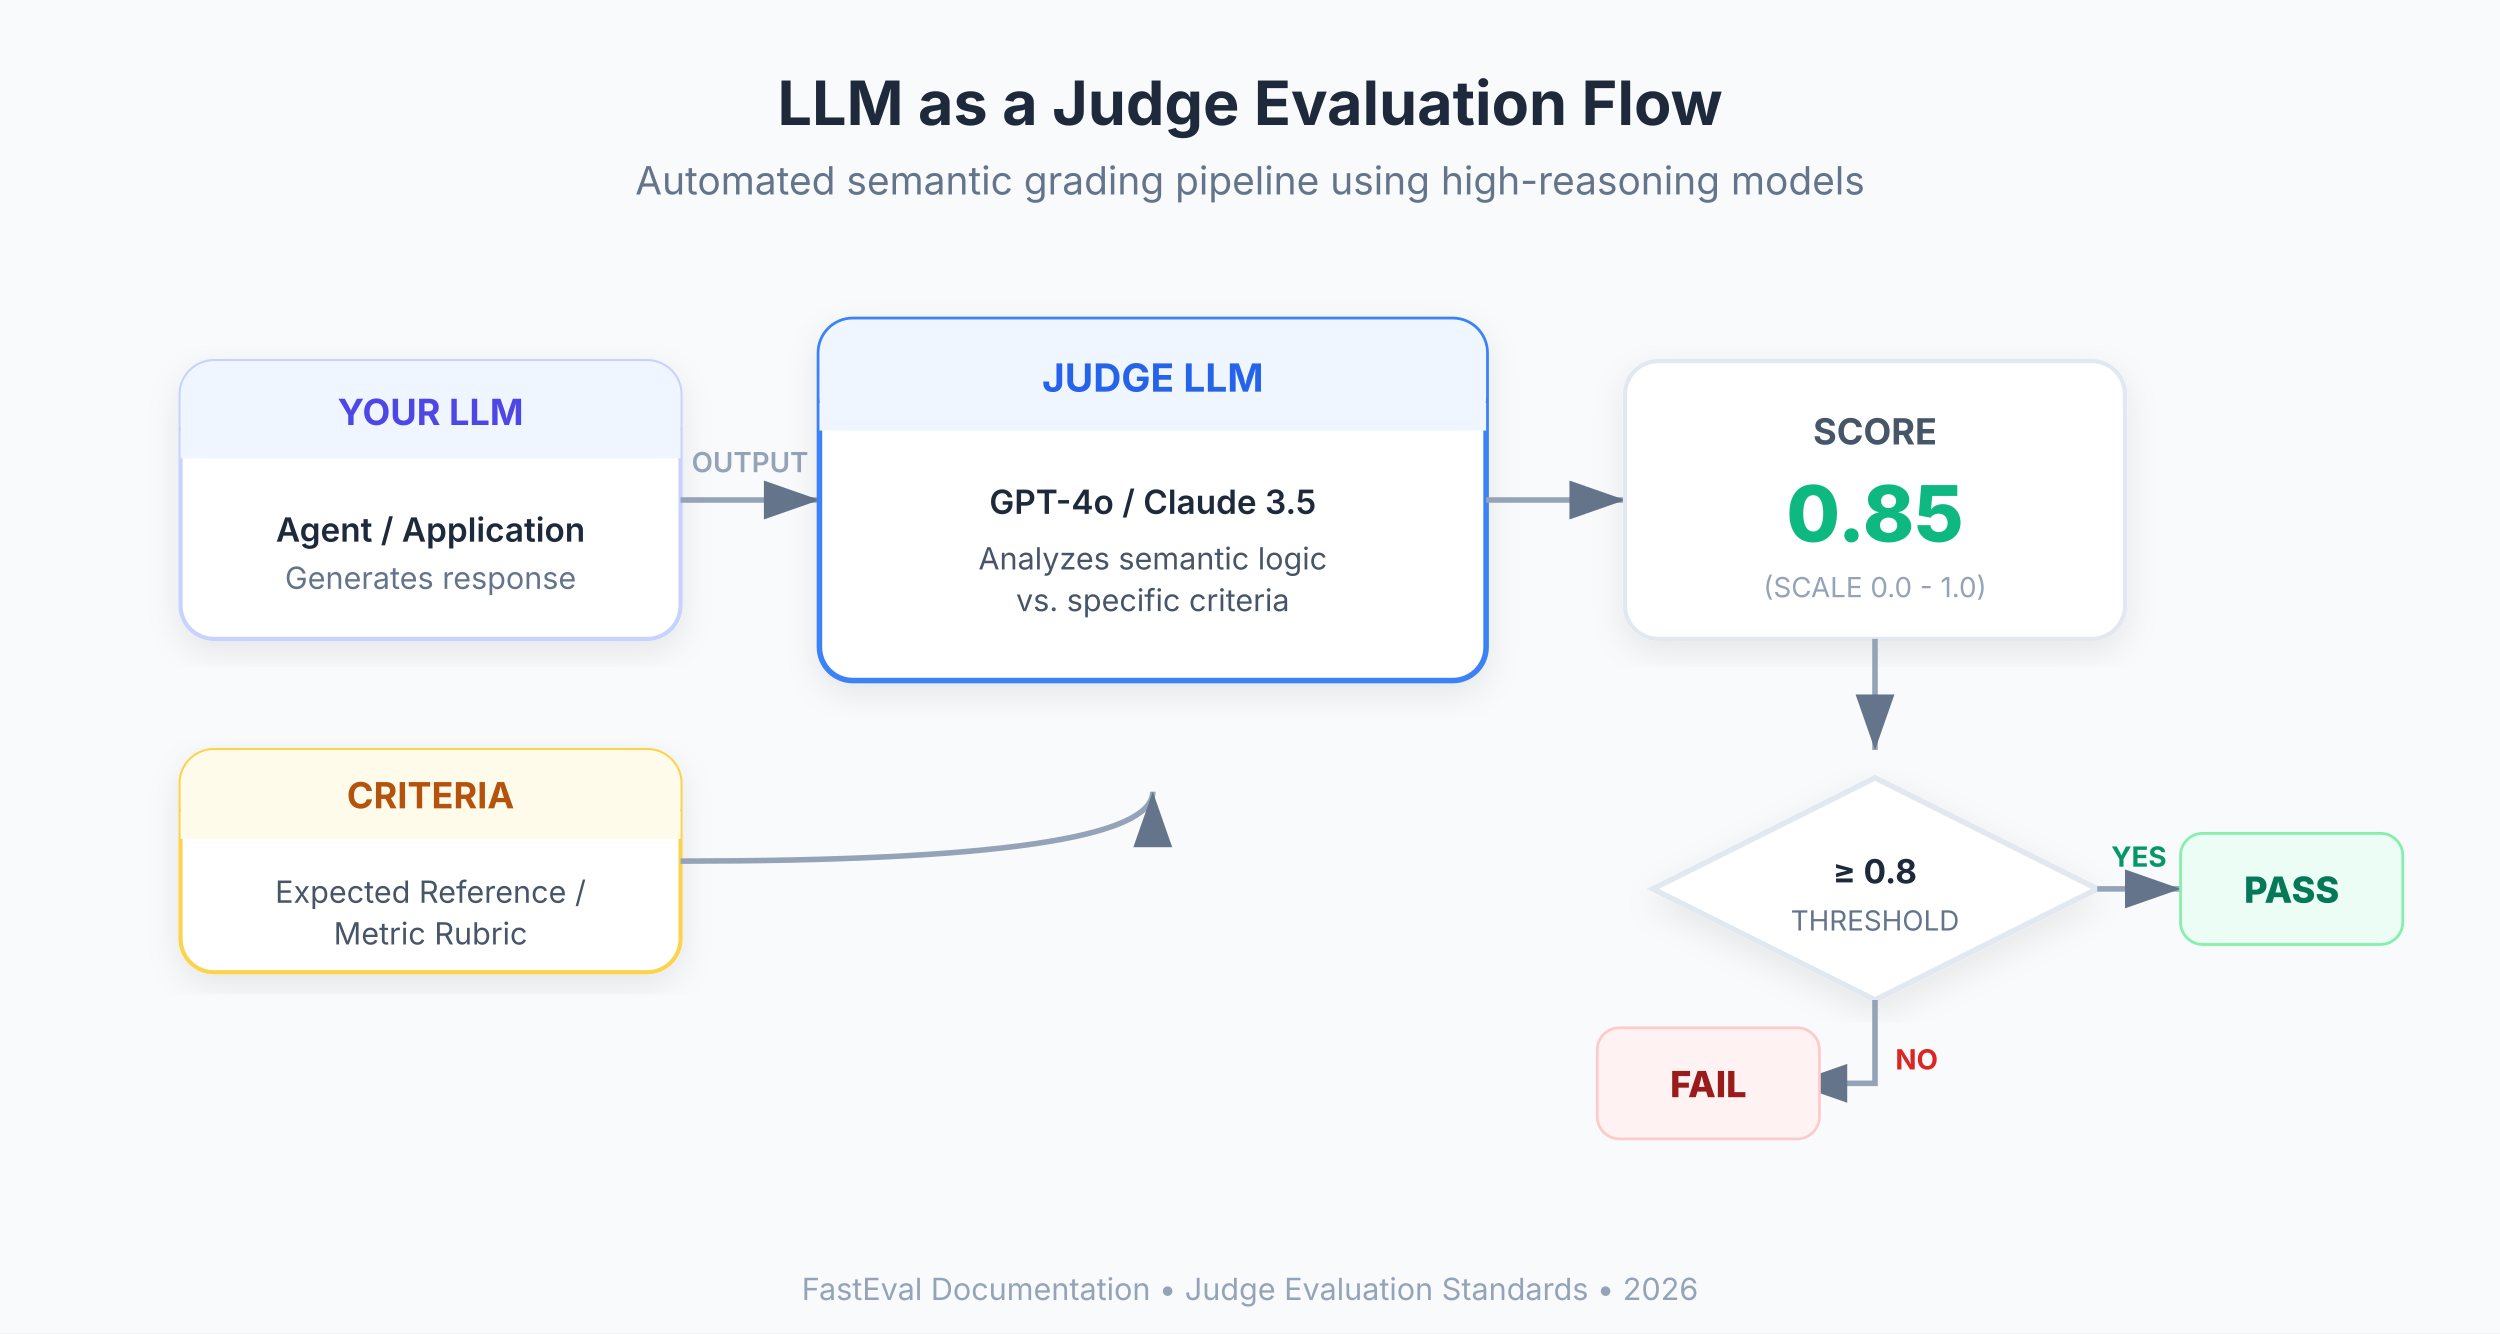
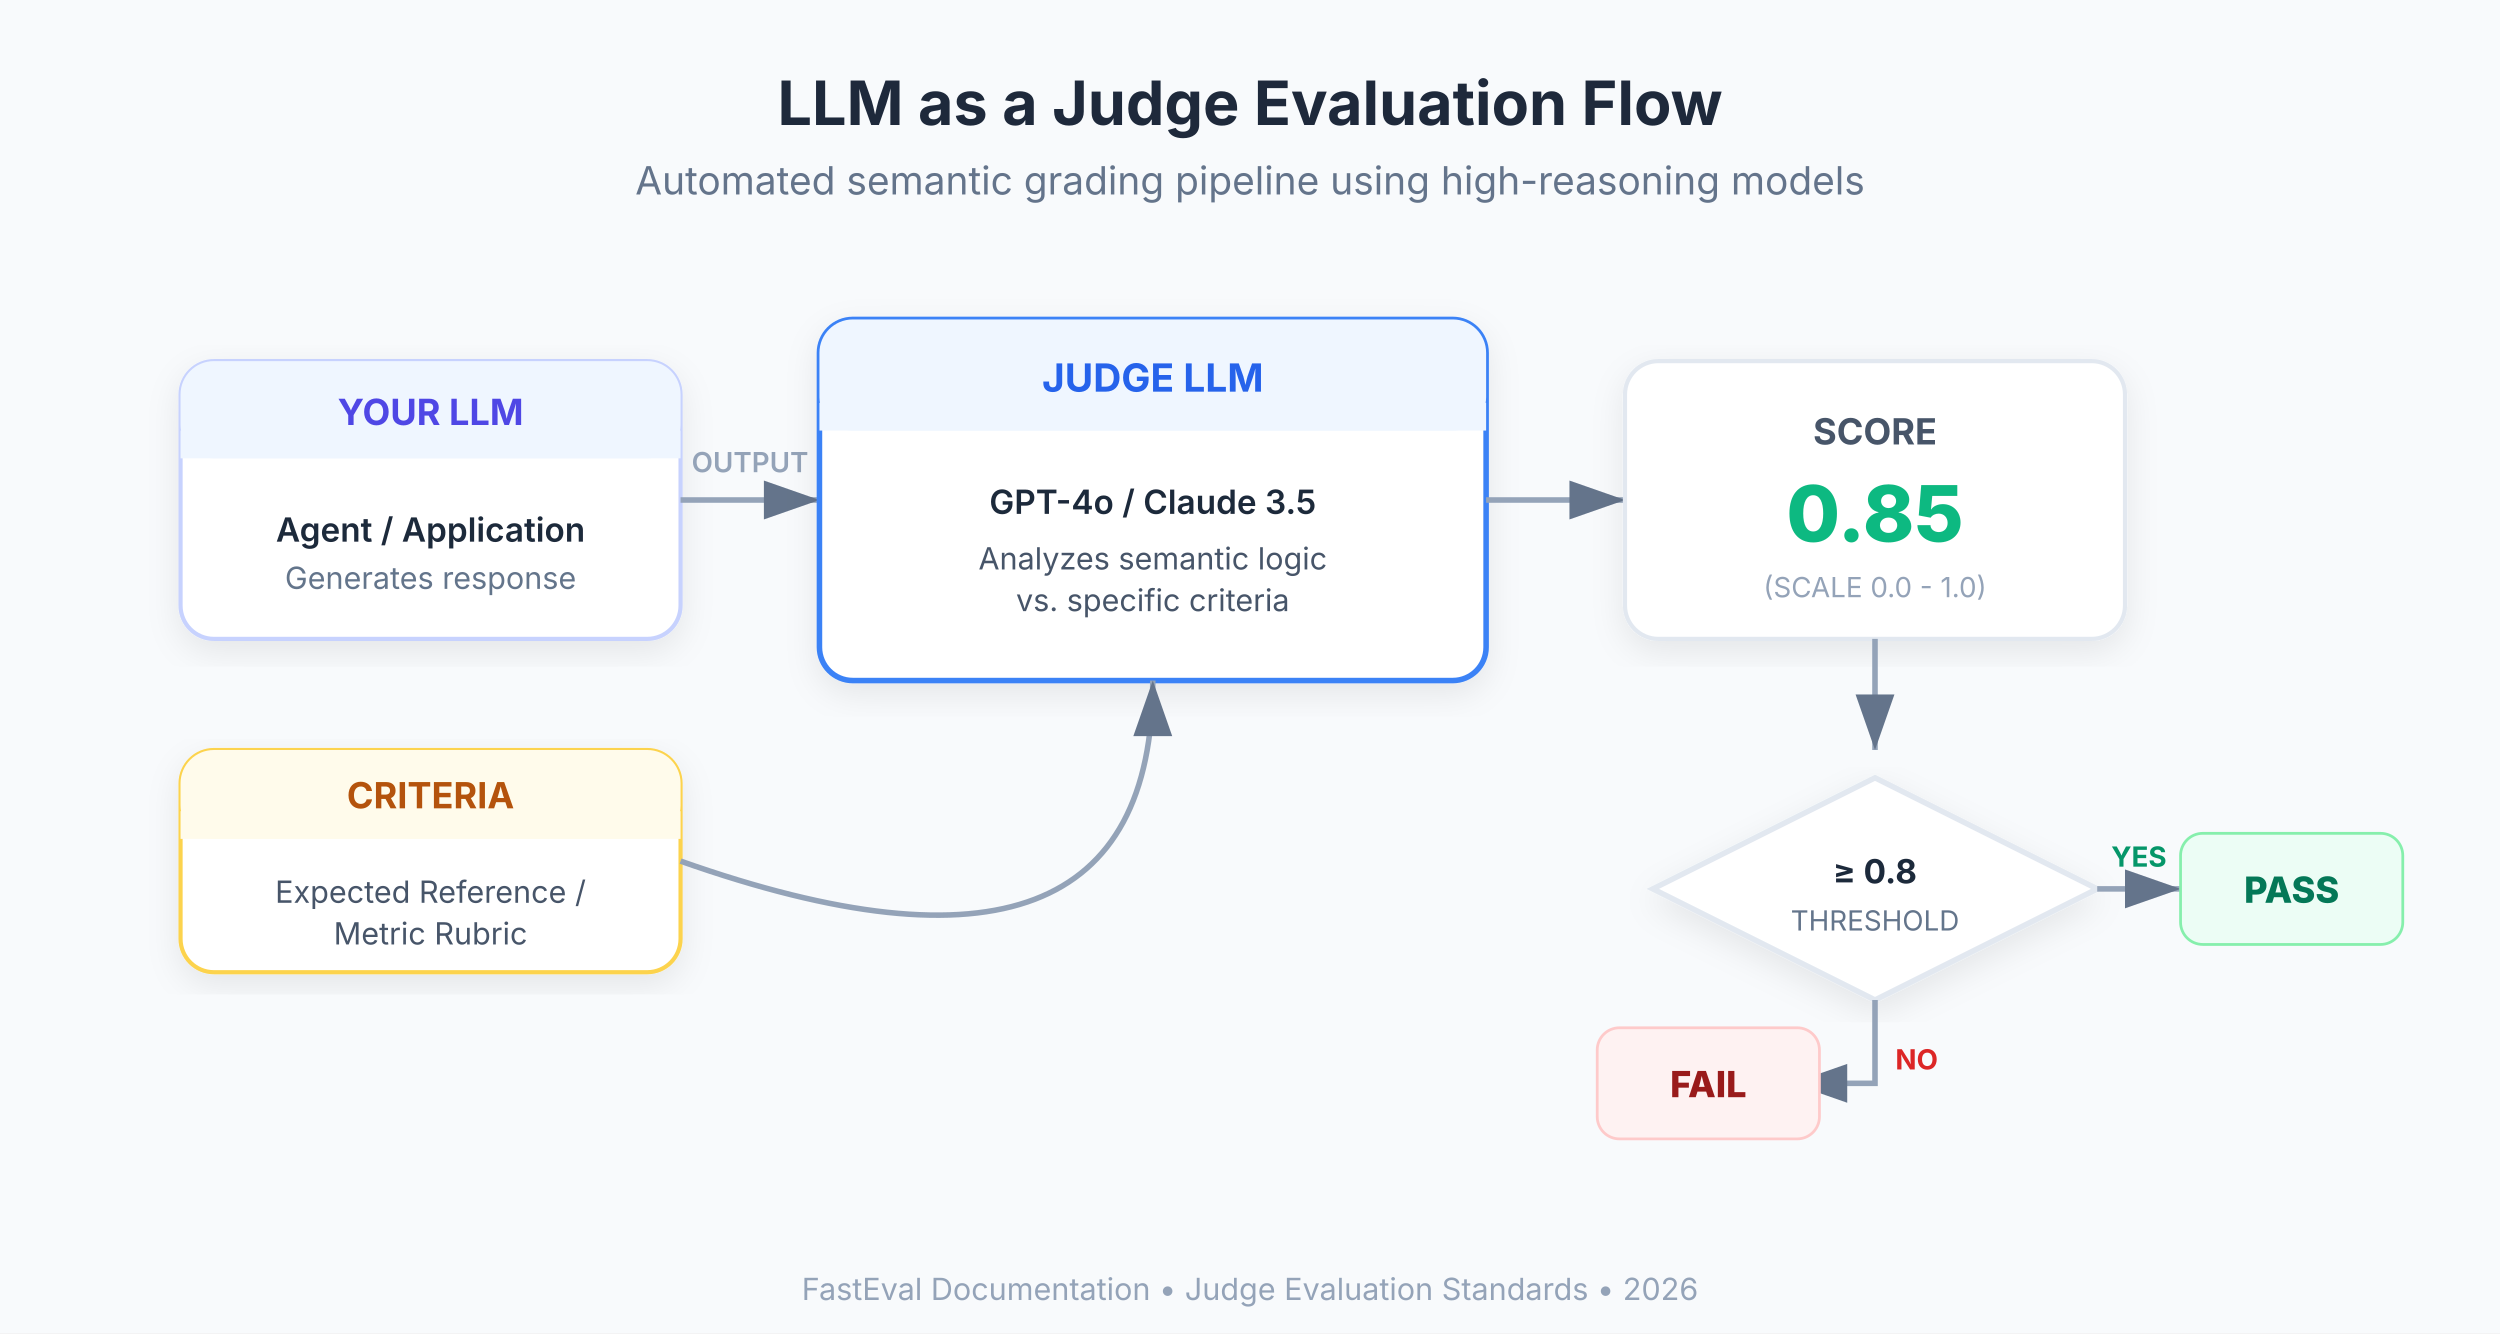
<svg xmlns="http://www.w3.org/2000/svg" viewBox="0 0 900 480" font-family="Inter, system-ui, -apple-system, sans-serif">
  <defs>
    <filter id="shadow" x="-10%" y="-10%" width="120%" height="120%">
      <feDropShadow dx="0" dy="4" stdDeviation="6" flood-opacity="0.08" />
    </filter>
    <marker id="arrowhead" markerWidth="10" markerHeight="7" refX="10" refY="3.5" orient="auto">
      <polygon points="0 0, 10 3.5, 0 7" fill="#64748b" />
    </marker>
  </defs>
  <rect width="900" height="480" fill="#f8fafc" />
  <text x="450" y="45" text-anchor="middle" font-size="22" font-weight="700" fill="#1e293b">LLM as a Judge Evaluation Flow</text>
  <text x="450" y="70" text-anchor="middle" font-size="14" fill="#64748b">Automated semantic grading pipeline using high-reasoning models</text>
  <g transform="translate(65, 130)">
    <g filter="url(#shadow)">
      <rect width="180" height="100" rx="12" fill="white" stroke="#c7d2fe" stroke-width="1.5" />
      <rect width="180" height="35" rx="12" fill="#eff6ff" />
      <rect y="25" width="180" height="10" fill="#eff6ff" />
      <text x="90" y="23" text-anchor="middle" font-size="13" font-weight="700" fill="#4f46e5">YOUR LLM</text>
      <text x="90" y="65" text-anchor="middle" font-size="12" font-weight="600" fill="#1e293b">Agent / Application</text>
      <text x="90" y="82" text-anchor="middle" font-size="11" fill="#64748b">Generates response</text>
    </g>
    <line x1="180" y1="50" x2="230" y2="50" stroke="#94a3b8" stroke-width="2" marker-end="url(#arrowhead)" />
    <text x="205" y="40" text-anchor="middle" font-size="10" font-weight="600" fill="#94a3b8">OUTPUT</text>
    <g transform="translate(230, -15)" filter="url(#shadow)">
      <rect width="240" height="130" rx="12" fill="white" stroke="#3b82f6" stroke-width="2" />
      <rect width="240" height="40" rx="12" fill="#eff6ff" />
      <rect y="30" width="240" height="10" fill="#eff6ff" />
      <text x="120" y="26" text-anchor="middle" font-size="14" font-weight="700" fill="#2563eb">JUDGE LLM</text>
      <text x="120" y="70" text-anchor="middle" font-size="12" font-weight="600" fill="#1e293b">GPT-4o / Claude 3.5</text>
      <text x="120" y="90" text-anchor="middle" font-size="11" fill="#475569">Analyzes semantic logic</text>
      <text x="120" y="105" text-anchor="middle" font-size="11" fill="#475569">vs. specific criteria</text>
    </g>
    <line x1="470" y1="50" x2="520" y2="50" stroke="#94a3b8" stroke-width="2" marker-end="url(#arrowhead)" />
    <g transform="translate(520, 0)" filter="url(#shadow)">
      <rect width="180" height="100" rx="12" fill="white" stroke="#e2e8f0" stroke-width="1.5" />
      <text x="90" y="30" text-anchor="middle" font-size="13" font-weight="700" fill="#475569">SCORE</text>
      <text x="90" y="65" text-anchor="middle" font-size="28" font-weight="800" fill="#10b981">0.85</text>
      <text x="90" y="85" text-anchor="middle" font-size="10" fill="#94a3b8">(SCALE 0.0 - 1.0)</text>
    </g>
  </g>
  <g transform="translate(65, 270)">
    <g filter="url(#shadow)">
      <rect width="180" height="80" rx="12" fill="white" stroke="#fcd34d" stroke-width="1.5" />
      <rect width="180" height="32" rx="12" fill="#fffbeb" />
      <rect y="22" width="180" height="10" fill="#fffbeb" />
      <text x="90" y="21" text-anchor="middle" font-size="13" font-weight="700" fill="#b45309">CRITERIA</text>
      <text x="90" y="55" text-anchor="middle" font-size="11" fill="#475569">Expected Reference /</text>
      <text x="90" y="70" text-anchor="middle" font-size="11" fill="#475569">Metric Rubric</text>
    </g>
-     <path d="M 180 40 Q 350 40 350 15" fill="none" stroke="#94a3b8" stroke-width="2" marker-end="url(#arrowhead)" />
+     <path d="M 180 40 Q 350 100 350 -25" fill="none" stroke="#94a3b8" stroke-width="2" marker-end="url(#arrowhead)" />
  </g>
  <g transform="translate(585, 260)">
    <line x1="90" y1="-30" x2="90" y2="10" stroke="#94a3b8" stroke-width="2" marker-end="url(#arrowhead)" />
    <g filter="url(#shadow)">
      <path d="M 90 20 L 170 60 L 90 100 L 10 60 Z" fill="white" stroke="#e2e8f0" stroke-width="2" />
      <text x="90" y="58" text-anchor="middle" font-size="12" font-weight="700" fill="#1e293b">≥ 0.8</text>
      <text x="90" y="75" text-anchor="middle" font-size="10" fill="#64748b">THRESHOLD</text>
    </g>
    <g transform="translate(180, 40)">
      <line x1="-10" y1="20" x2="20" y2="20" stroke="#94a3b8" stroke-width="2" marker-end="url(#arrowhead)" />
      <text x="5" y="12" text-anchor="middle" font-size="10" font-weight="700" fill="#059669">YES</text>
      <rect x="20" width="80" height="40" rx="8" fill="#ecfdf5" stroke="#86efac" />
      <text x="60" y="25" text-anchor="middle" font-size="13" font-weight="800" fill="#047857">PASS</text>
    </g>
    <g transform="translate(-10, 110)">
      <path d="M 100 -10 L 100 20 L 70 20" fill="none" stroke="#94a3b8" stroke-width="2" marker-end="url(#arrowhead)" />
      <text x="115" y="15" text-anchor="middle" font-size="10" font-weight="700" fill="#dc2626">NO</text>
      <rect width="80" height="40" rx="8" fill="#fef2f2" stroke="#fecaca" />
      <text x="40" y="25" text-anchor="middle" font-size="13" font-weight="800" fill="#991b1b">FAIL</text>
    </g>
  </g>
  <text x="450" y="468" text-anchor="middle" font-size="11" fill="#94a3b8">FastEval Documentation • Judge Evaluation Standards • 2026</text>
</svg>
